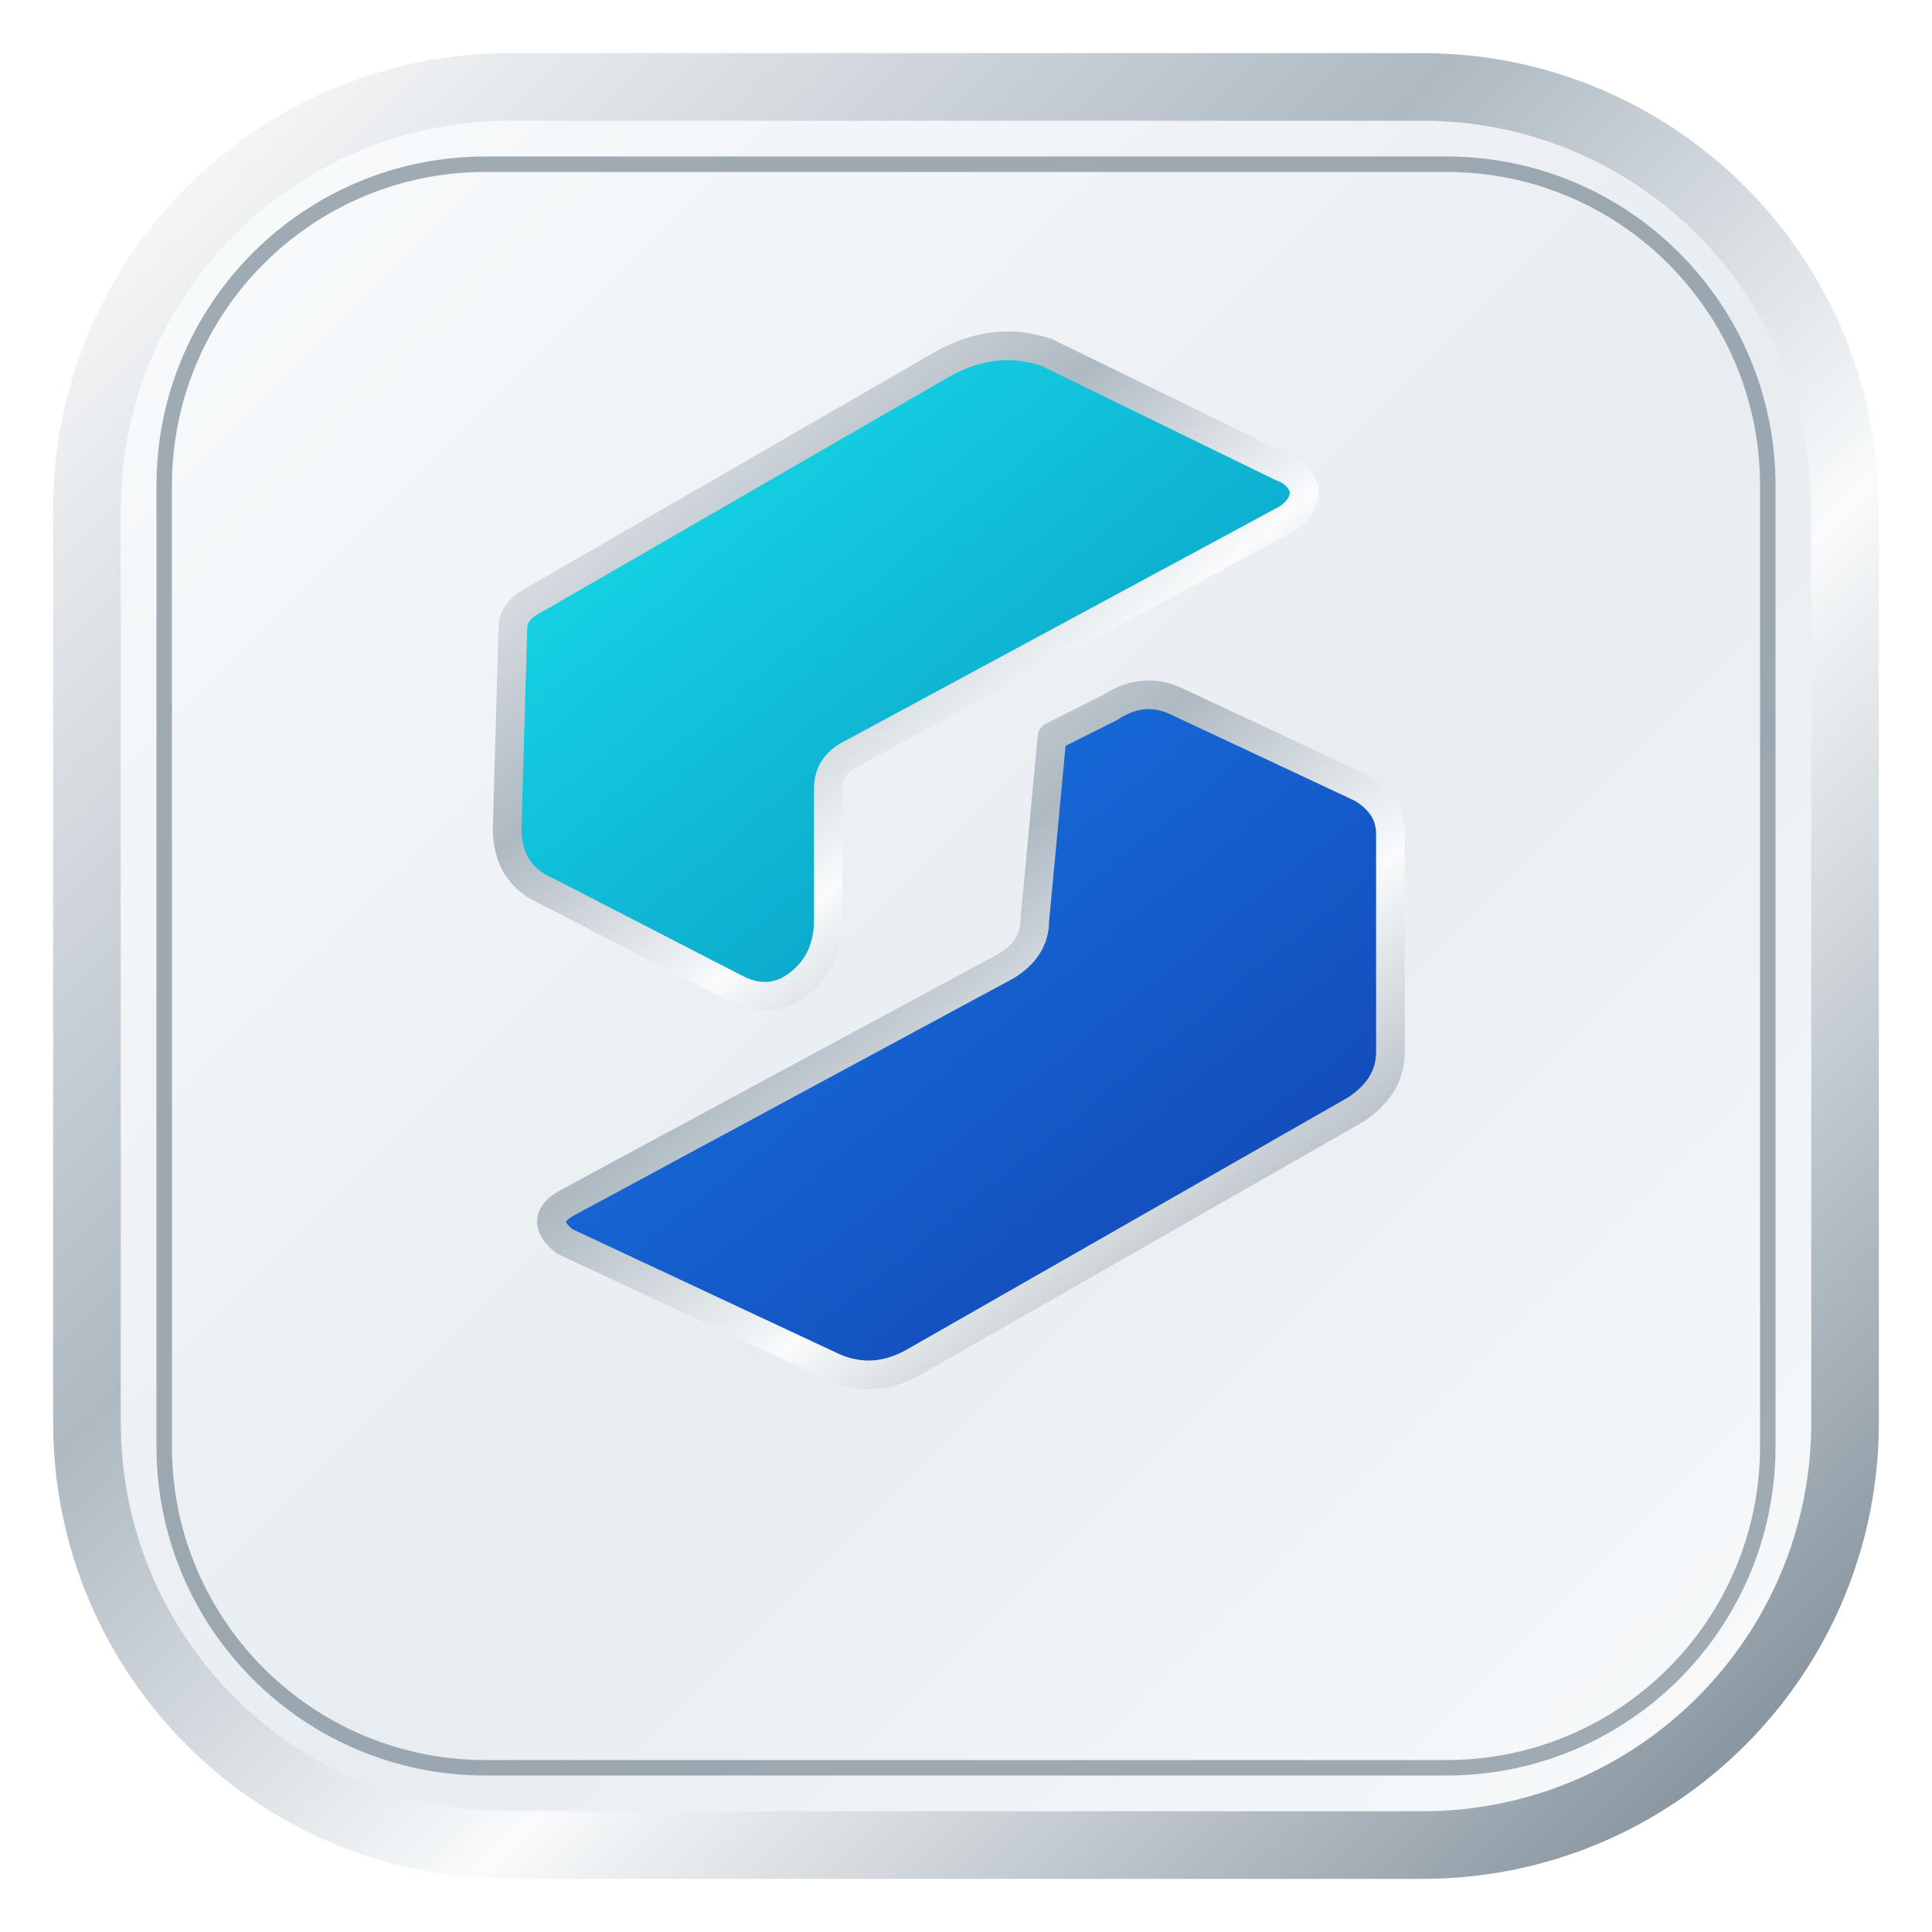
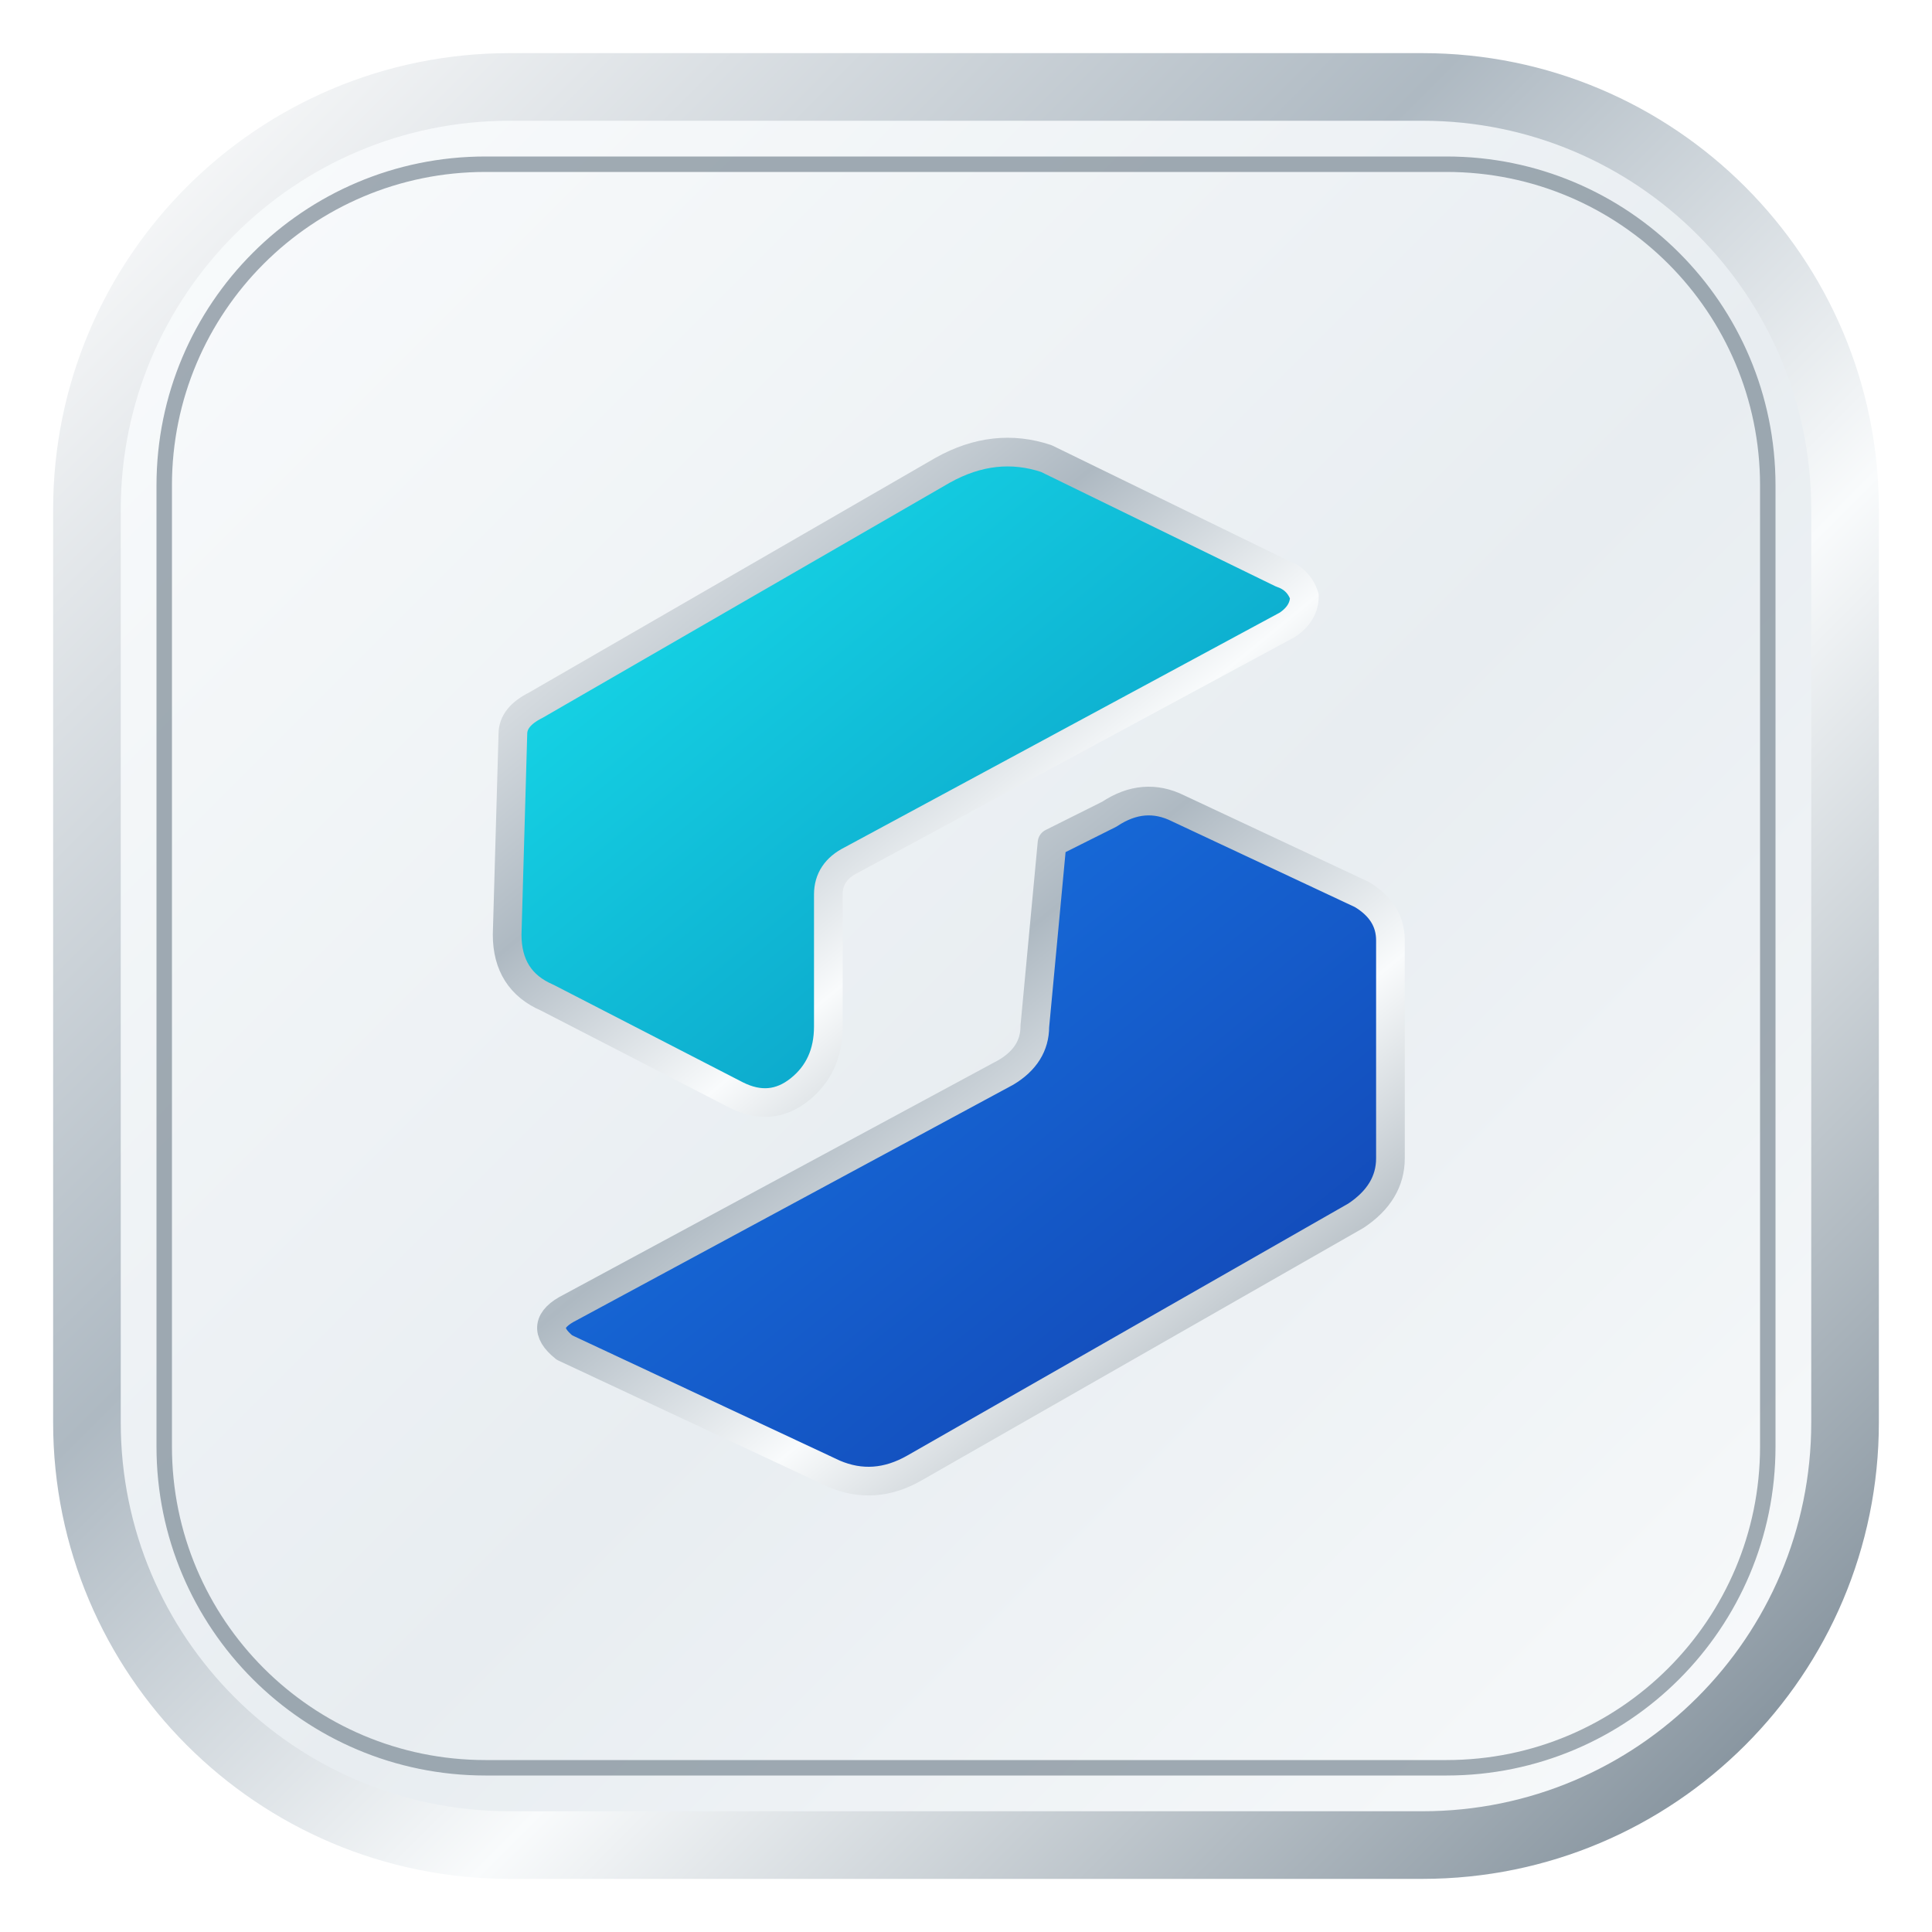
<svg xmlns="http://www.w3.org/2000/svg" viewBox="0 0 192 192" fill="none">
  <defs>
    <linearGradient id="frame" x1="0" y1="0" x2="1" y2="1">
      <stop stop-color="#FFFFFF" />
      <stop offset=".38" stop-color="#AEB9C2" />
      <stop offset=".62" stop-color="#F9FBFC" />
      <stop offset="1" stop-color="#778692" />
    </linearGradient>
    <linearGradient id="cyan" x1="0" y1="0" x2="1" y2="1">
      <stop stop-color="#19E3EE" />
      <stop offset="1" stop-color="#078FBD" />
    </linearGradient>
    <linearGradient id="blue" x1="0" y1="0" x2="1" y2="1">
      <stop stop-color="#187DEB" />
      <stop offset="1" stop-color="#123FAE" />
    </linearGradient>
    <linearGradient id="face" x1="0" y1="0" x2="1" y2="1">
      <stop stop-color="#FAFCFD" />
      <stop offset=".55" stop-color="#E8EDF1" />
      <stop offset="1" stop-color="#F9FBFC" />
    </linearGradient>
  </defs>
  <rect x="8.64" y="8.64" width="174.72" height="174.72" rx="42" fill="url(#face)" stroke="url(#frame)" stroke-width="6.72" />
  <rect x="16.32" y="16.32" width="159.36" height="159.36" rx="31.92" stroke="#7B8994" stroke-opacity=".7" stroke-width="1.536" />
-   <g transform="translate(23.04 23.04) scale(0.57)">
+   <g transform="translate(23.04 33.6) scale(0.57)">
    <path d="M183 41 Q186 42 187 45 Q187 48 184 50 L108 91 Q104 93 104 97 L104 120 Q104 127 99 131 Q94 135 88 132 L55 115 Q48 112 48 104 L49 69 Q49 66 53 64 L124 23 Q133 18 142 21 Z" fill="url(#cyan)" stroke="url(#frame)" stroke-width="5" stroke-linejoin="round" />
    <path d="M202 105 Q202 100 197 97 L165 82 Q159 79 153 83 L143 88 L140 120 Q140 125 135 128 L59 169 Q53 172 58 176 L105 198 Q112 201 119 197 L196 153 Q202 149 202 143 Z" fill="url(#blue)" stroke="url(#frame)" stroke-width="5" stroke-linejoin="round" />
  </g>
</svg>
